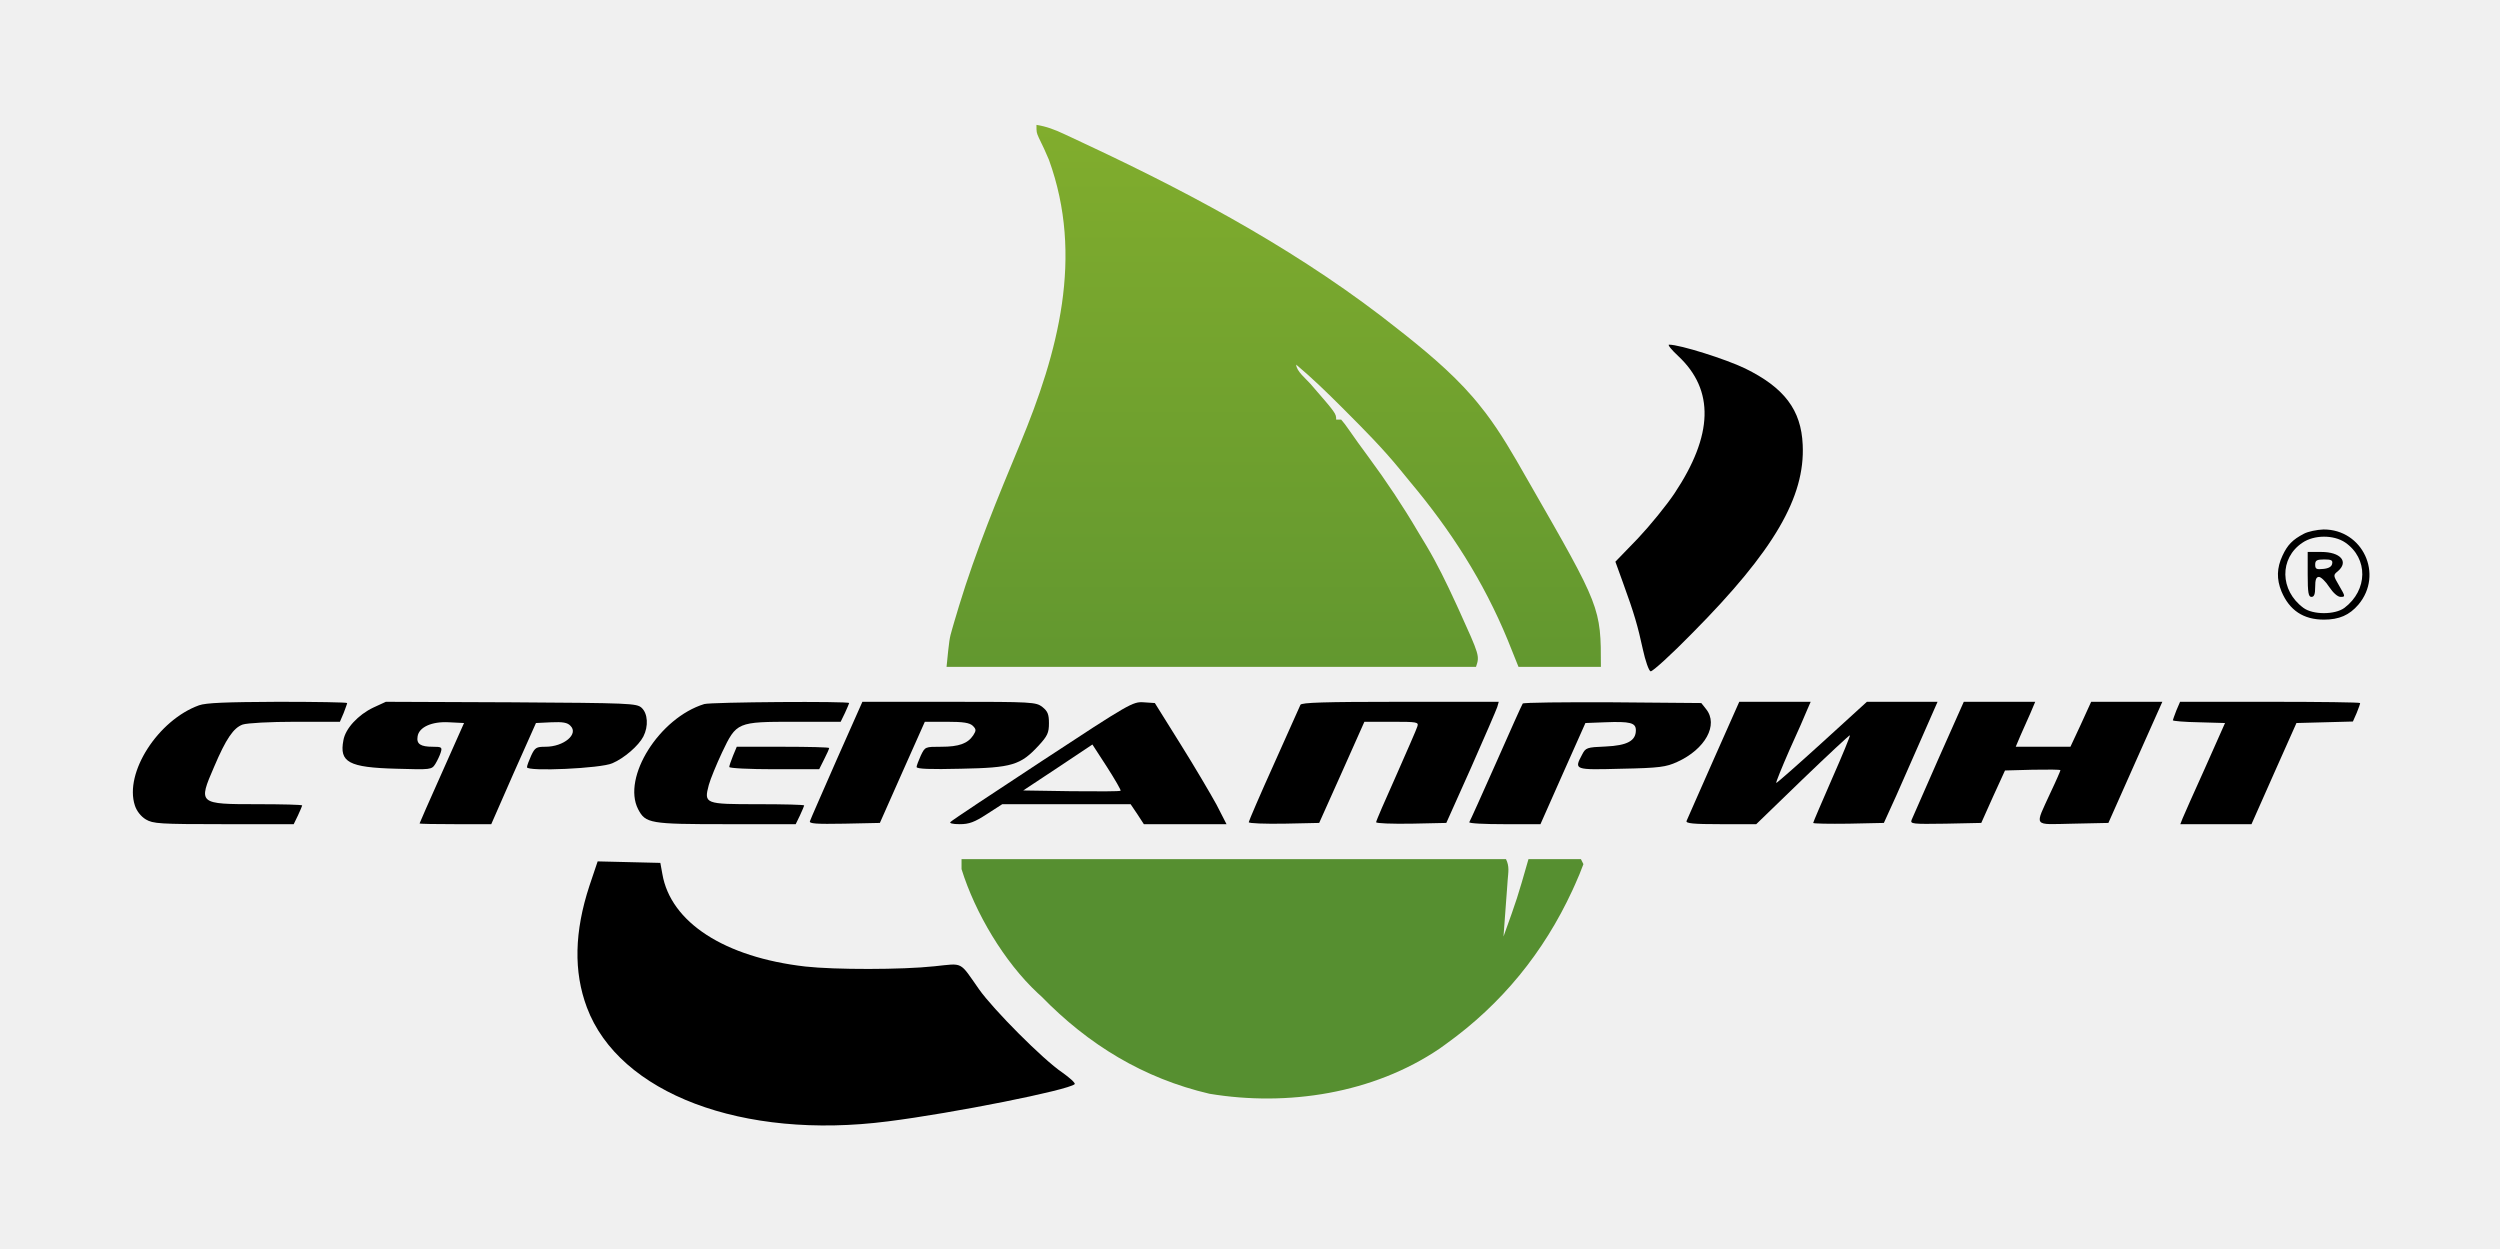
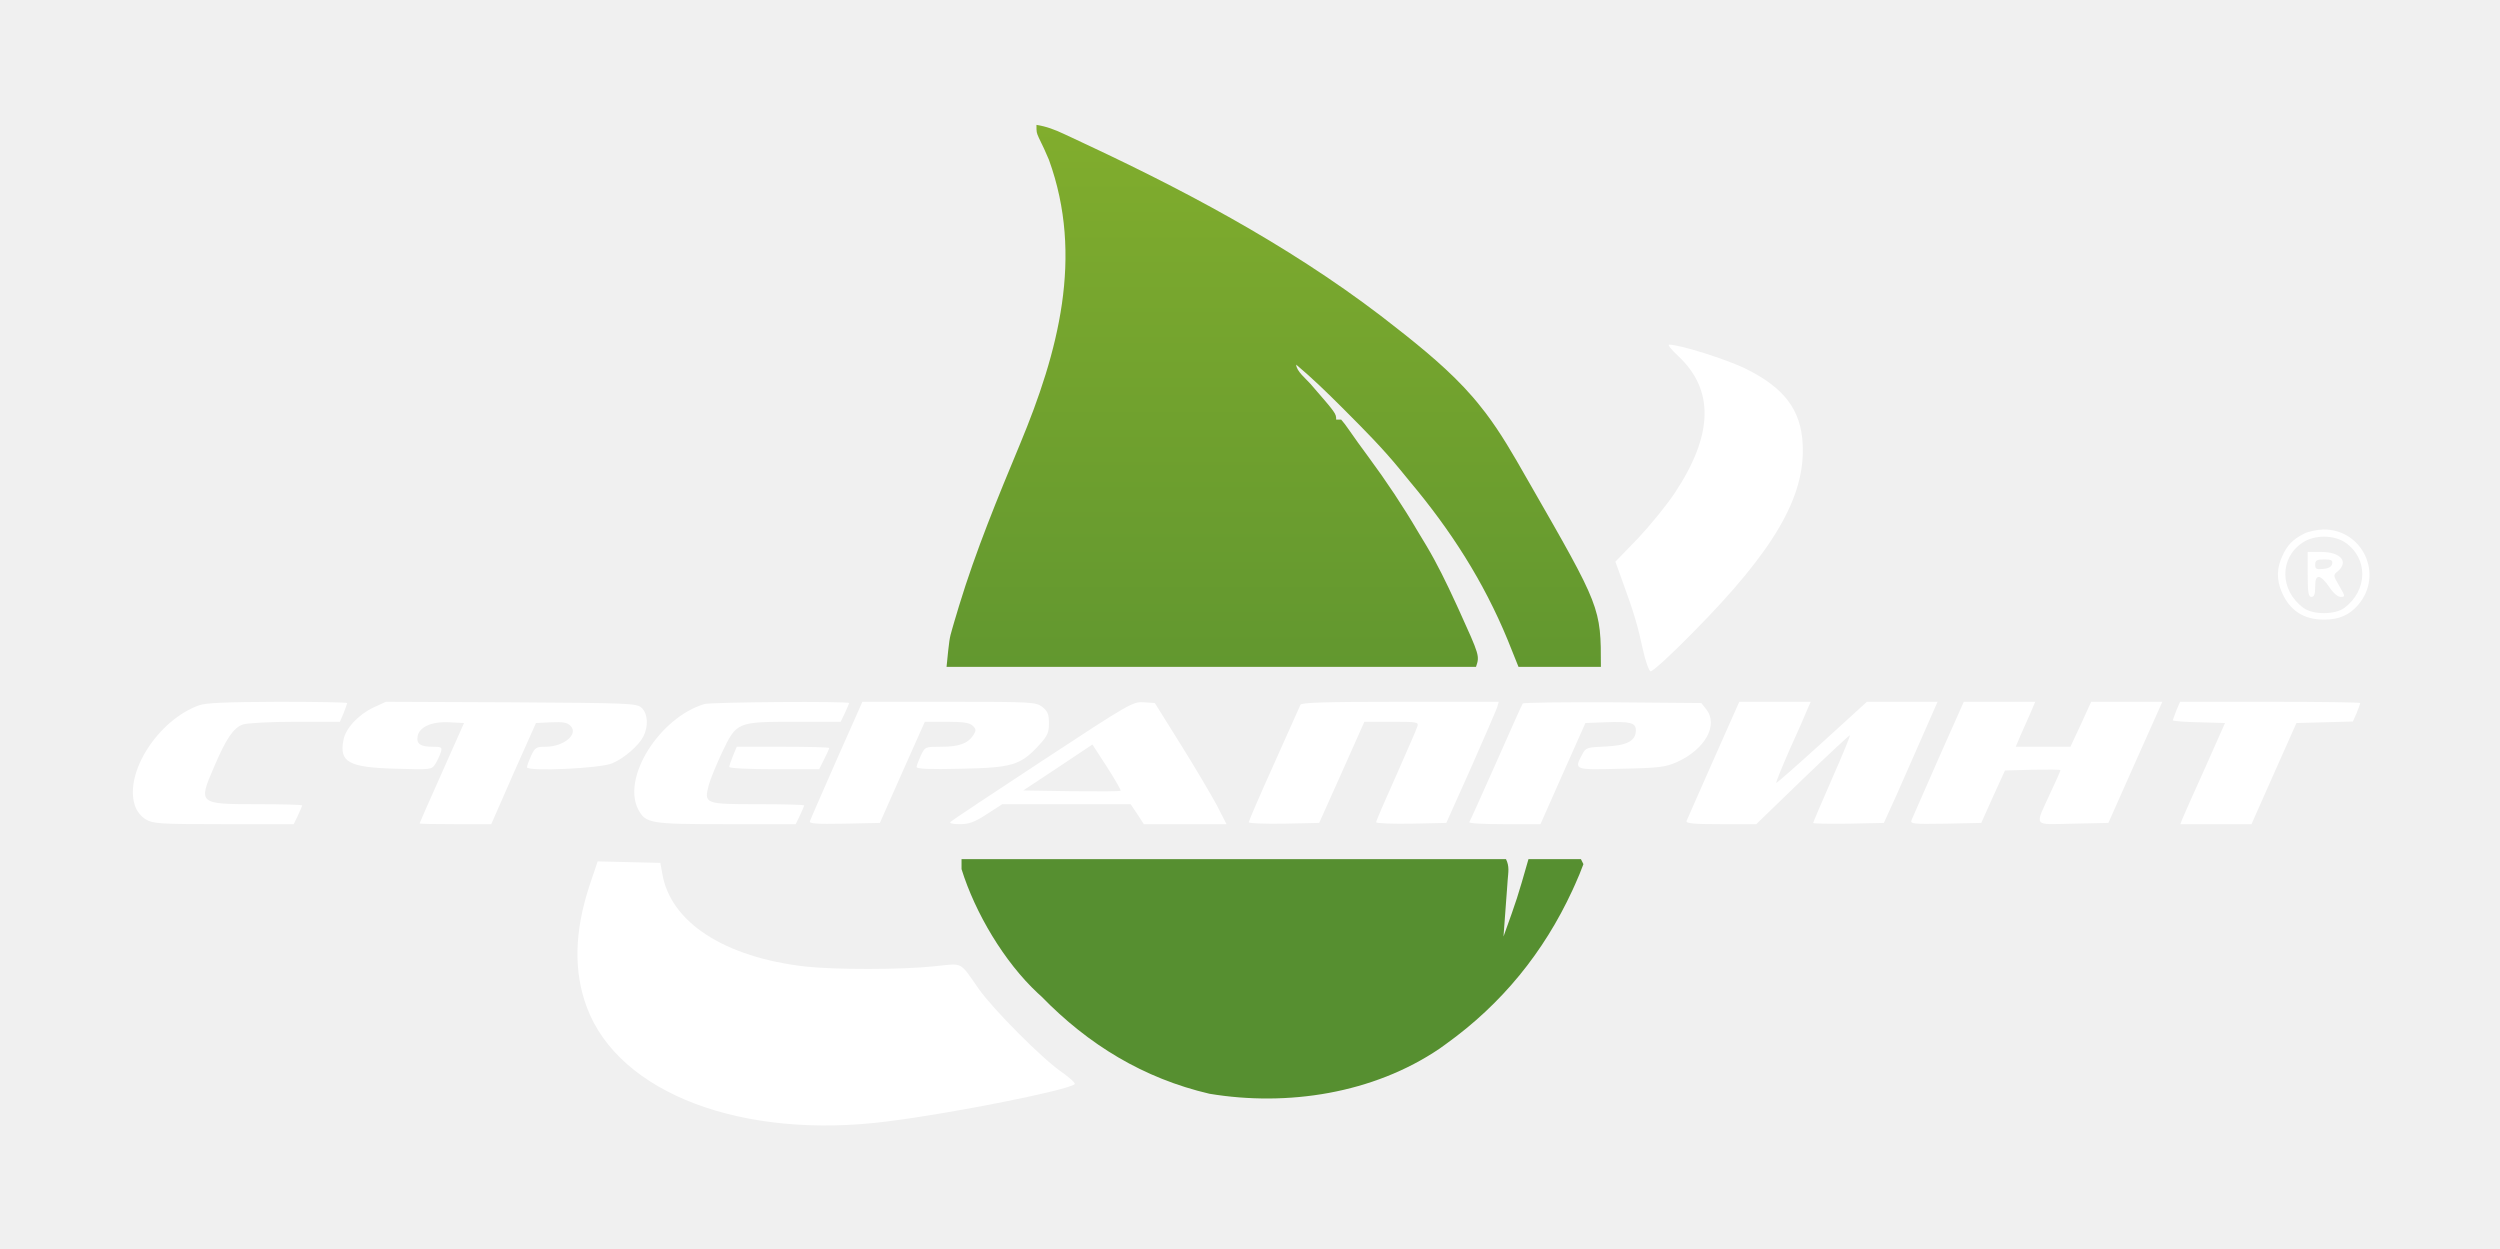
<svg xmlns="http://www.w3.org/2000/svg" width="100%" height="100%" viewBox="0 250 1001 500">
  <linearGradient id="a" gradientUnits="userSpaceOnUse" x1="400" x2="400" y1="0" y2="300">
    <stop offset="0" stop-color="#81ad2d" />
    <stop offset="1" stop-color="#568f30" />
  </linearGradient>
  <path fill="url(#a)" d="m0 0c3.987.633 7.257 1.885 10.91 3.59 1.145.532 2.289 1.064 3.468 1.612 1.228.578 2.456 1.157 3.684 1.736 1.27.595 2.539 1.19 3.809 1.785 43.103 20.248 85.795 43.492 123.128 73.278.895.701 1.789 1.403 2.711 2.125 10.76 8.583 21.793 17.983 30.289 28.875.909 1.152.909 1.152 1.836 2.328 6.142 8.109 11.141 16.848 16.164 25.672.421.732.841 1.463 1.275 2.217 28.725 50.028 28.725 50.028 28.725 73.783-10.89 0-21.78 0-33 0-1.423-3.547-2.846-7.095-4.312-10.75-9.691-23.53-22.816-43.942-39.126-63.38-1.421-1.701-2.818-3.419-4.21-5.144-6.709-8.193-14.122-15.681-21.602-23.164-.52-.521-1.04-1.042-1.575-1.578-5.876-5.875-11.812-11.631-18.175-16.984 0 2.542 4.039 5.784 5.75 7.75 10.25 11.819 10.25 11.819 10.25 14.25h2c1.488 1.773 1.488 1.773 3.312 4.375.712 1.007 1.423 2.014 2.156 3.051.4.568.799 1.136 1.211 1.721 1.428 2.004 2.886 3.982 4.352 5.958 7.13 9.656 13.684 19.513 19.768 29.86 1.075 1.821 2.173 3.628 3.275 5.433 4.401 7.374 8.084 14.994 11.676 22.789.46.998.92 1.996 1.395 3.024 8.327 18.374 8.327 18.374 6.855 22.789-69.96 0-139.92 0-212 0 1.127-11.268 1.127-11.268 2.312-15.348.266-.921.531-1.842.805-2.791.291-.965.582-1.93.883-2.924.311-1.042.622-2.085.943-3.159 6.763-22.255 15.608-43.632 24.523-65.084 15.209-36.615 25.566-74.978 11.534-113.694-1.274-3.022-2.609-5.97-4.082-8.898-.918-2.102-.918-2.102-.918-5.102z" transform="translate(415 300)" />
  <path fill="#568f30" d="m0 0h218c1.462 2.924.9 5.291.66 8.539-.093 1.302-.187 2.604-.283 3.945-.105 1.38-.21 2.76-.314 4.141-.101 1.388-.202 2.776-.303 4.164-.248 3.404-.502 6.808-.76 10.211 5.514-15.338 5.514-15.338 10-31h21c.33.66.66 1.32 1 2-1.016 2.76-2.1 5.389-3.312 8.062-.546 1.206-.546 1.206-1.103 2.437-11.505 24.868-28.297 45.506-50.585 61.5-.87.626-1.74 1.253-2.637 1.898-26.5 17.938-60.822 23.249-92.113 18.039-26.381-6.17-48.417-19.596-67.25-38.938-.495-.45-.99-.9-1.5-1.363-13.437-12.535-25.042-32.114-30.5-49.637 0-1.32 0-2.64 0-4z" transform="translate(385 594)" />
-   <g transform="matrix(.1 0 0 -.1 0 1001)" fill="blqck">
+   <g transform="matrix(.1 0 0 -.1 0 1001)" fill="white">
    <path d="m6720 6084c145-136 140-316-15-549-32-48-98-129-147-181l-90-93 30-83c46-126 60-176 80-268 10-46 24-86 31-88s83 67 169 155c325 328 450 543 440 752-6 140-74 229-231 306-77 37-260 95-304 95-7 0 10-21 37-46z" />
    <path d="m9225 5373c-46-24-66-45-86-88-23-49-24-94-4-143 32-76 88-113 170-113 61 0 102 18 138 60 102 121 17 302-140 301-26-1-61-8-78-17zm165-35c93-64 91-191-3-262-38-28-126-28-164 0-95 70-97 199-4 261 47 32 125 32 171 1z" />
    <path d="m9240 5210c0-73 3-90 15-90 11 0 15 11 15 40s4 40 15 40c8 0 27-18 41-40 16-24 34-40 46-40 19 0 19 2-5 43-25 43-26 44-6 60 44 38 11 77-67 77h-54zm98 43c-2-12-14-19-36-21-27-3-32 0-32 17s6 21 36 21c28 0 35-3 32-17z" />
    <path d="m797 4686c-164-59-300-270-257-401 7-22 24-44 44-56 29-17 53-19 312-19h280l17 35c9 20 17 38 17 40 0 3-81 5-179 5-237 0-238 1-174 149 48 113 78 157 115 170 18 6 109 11 210 11h179l15 35c7 19 14 37 14 40s-125 5-277 5c-208-1-288-4-316-14z" />
    <path d="m1495 4677c-61-29-112-84-120-131-17-88 21-109 212-114 139-4 141-4 156 19 8 13 18 34 22 47 6 20 3 22-32 22-49 0-66 11-61 41 5 37 56 61 126 57l60-3-89-200c-49-109-89-201-89-202 0-2 65-3 144-3h143l89 203 90 202 61 3c46 2 65-1 77-14 34-33-26-84-100-84-36 0-42-3-57-35-9-20-17-41-17-47 0-18 297-5 342 16 47 20 105 70 124 107 21 41 18 92-7 115-20 18-45 19-523 22l-501 2z" />
    <path d="m2820 4691c-180-55-330-294-265-421 30-57 46-60 353-60h278l17 35c9 20 17 38 17 40 0 3-83 5-184 5-214 0-218 1-198 77 7 25 31 83 53 130 58 122 60 123 290 123h185l17 35c9 20 17 38 17 40 0 8-553 4-580-4z" />
    <path d="m3350 4468c-56-128-105-239-107-246-4-10 25-12 138-10l142 3 90 203 90 202h88c67 0 91-4 104-16 14-14 14-19 2-38-22-33-57-46-128-46-65 0-65 0-82-35-9-20-17-41-17-46 0-8 55-10 178-7 204 4 238 14 311 93 35 38 41 51 41 89 0 36-5 48-26 65-26 20-38 21-374 21h-347z" />
    <path d="m4175 4465c-198-130-364-240-369-246-6-5 7-9 37-9 37 0 59 8 108 40l62 40h257 257l27-40 26-40h166 165l-40 78c-23 42-87 151-144 242l-103 165-45 3c-43 3-57-5-404-233zm312-121c-2-3-91-3-197-2l-193 3 139 92 138 92 59-91c32-50 56-92 54-94z" />
    <path d="m5207 4688c-3-7-51-114-106-237-56-124-101-229-101-233 0-5 64-7 141-6l141 3 91 203 90 202h109c103 0 109-1 103-19-3-11-42-99-85-197-44-98-80-181-80-186s63-7 141-6l140 3 99 221c54 122 101 231 105 243l6 21h-394c-306 0-396-3-400-12z" />
    <path d="m6097 4693c-3-4-51-111-107-238-56-126-104-233-107-237-2-5 61-8 140-8h145l90 203 90 202 78 3c102 4 124-2 124-32 0-42-34-61-121-65-76-3-80-5-94-32-33-62-33-62 158-57 152 3 178 7 222 27 113 51 167 149 116 212l-19 24-355 3c-196 1-358-1-360-5z" />
    <path d="m6861 4468c-57-128-105-239-108-245-4-10 27-13 137-13h142l186 180c102 98 188 178 189 176 2-2-30-80-72-175-41-94-75-173-75-176s64-4 142-3l141 3 50 110c27 61 75 170 107 243l58 132h-141-142l-180-164c-99-90-181-162-183-161-2 2 22 61 53 132 32 70 64 143 71 161l14 32h-143-143z" />
    <path d="m7762 4473c-55-126-104-236-108-246-6-16 3-17 136-15l143 3 47 105 48 105 111 3c61 1 111 1 111-2 0-2-17-42-39-88-65-143-75-129 89-126l142 3 108 243 108 242h-143-142l-41-90-42-90h-109-110l19 45c11 25 29 65 40 90l19 45h-143-143z" />
    <path d="m8714 4665c-7-19-14-37-14-39 0-3 47-7 104-8l105-3-80-180c-45-99-85-190-90-202l-9-23h143 142l90 203 90 202 113 3 113 3 15 34c8 19 14 37 14 40s-162 5-361 5h-360z" />
    <path d="m2935 4484c-8-20-15-40-15-45s81-9 180-9h180l20 40c11 21 20 42 20 45s-83 5-185 5h-185z" />
    <path d="m2360 3963c-60-183-64-343-10-487 129-344 623-531 1205-456 262 33 722 125 748 149 4 4-19 25-50 47-76 51-276 252-333 333-80 114-61 104-179 92-130-14-399-14-516-1-324 37-540 177-573 371l-8 44-125 3-126 3z" />
  </g>
</svg>
